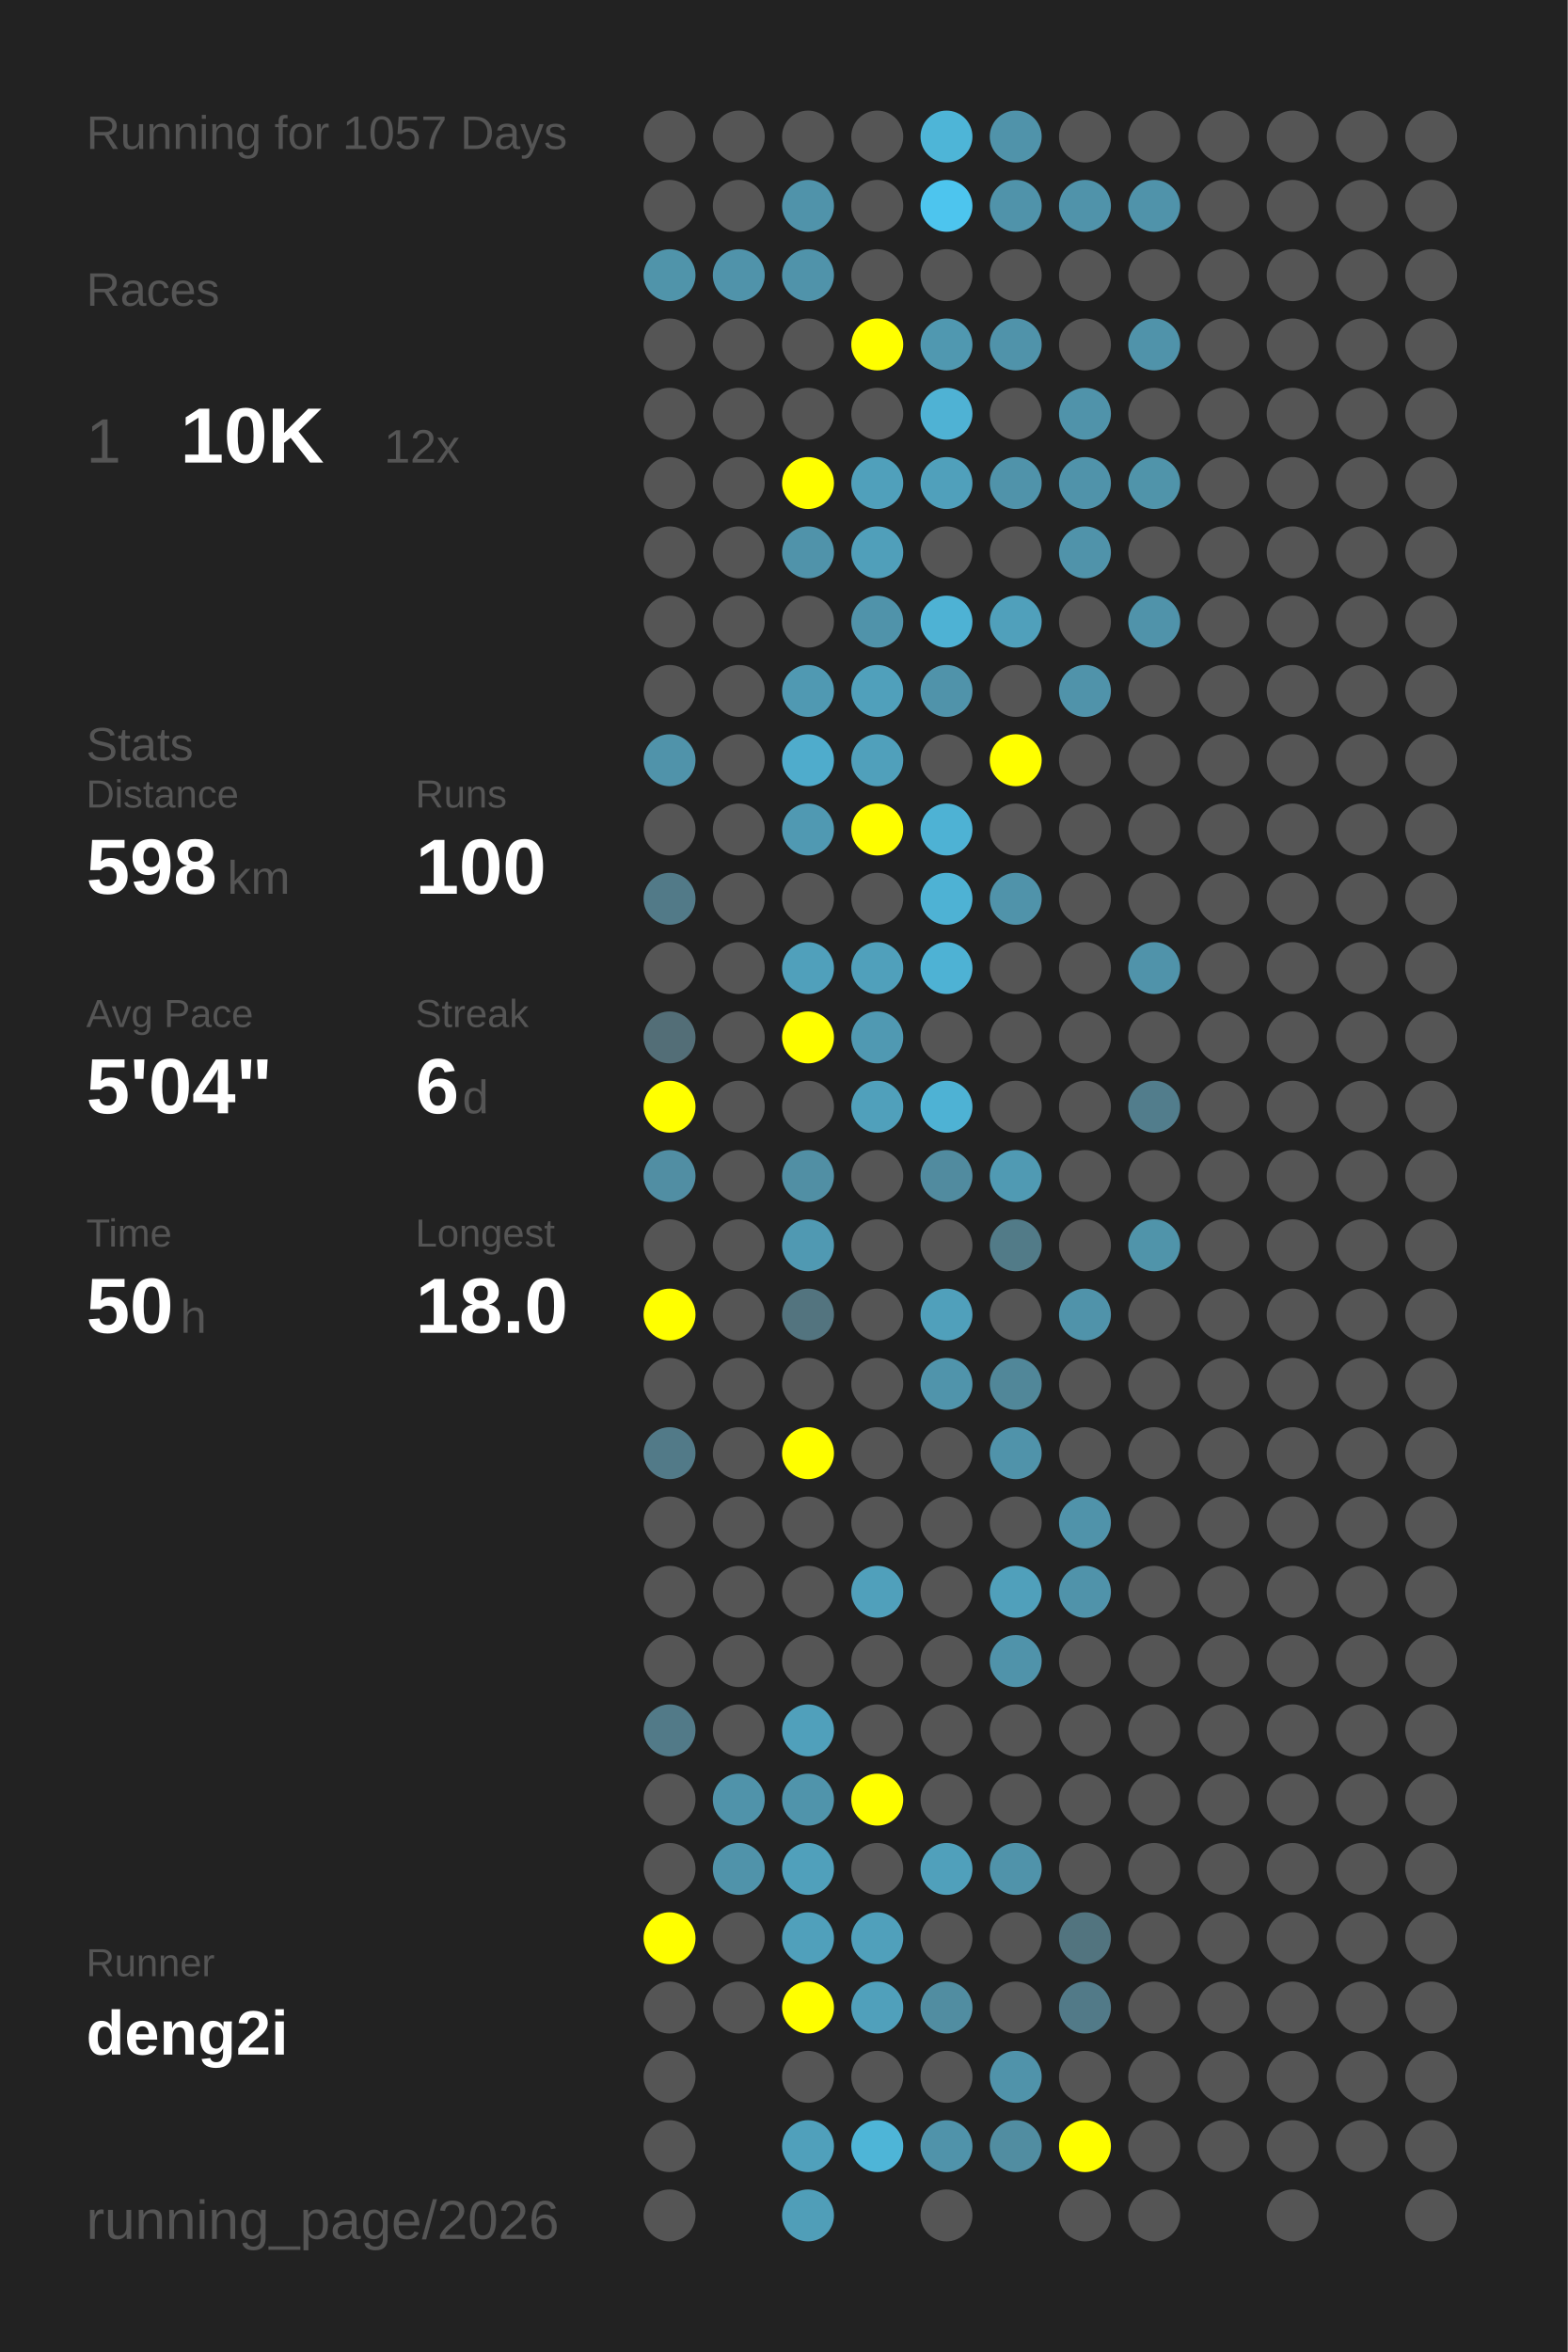
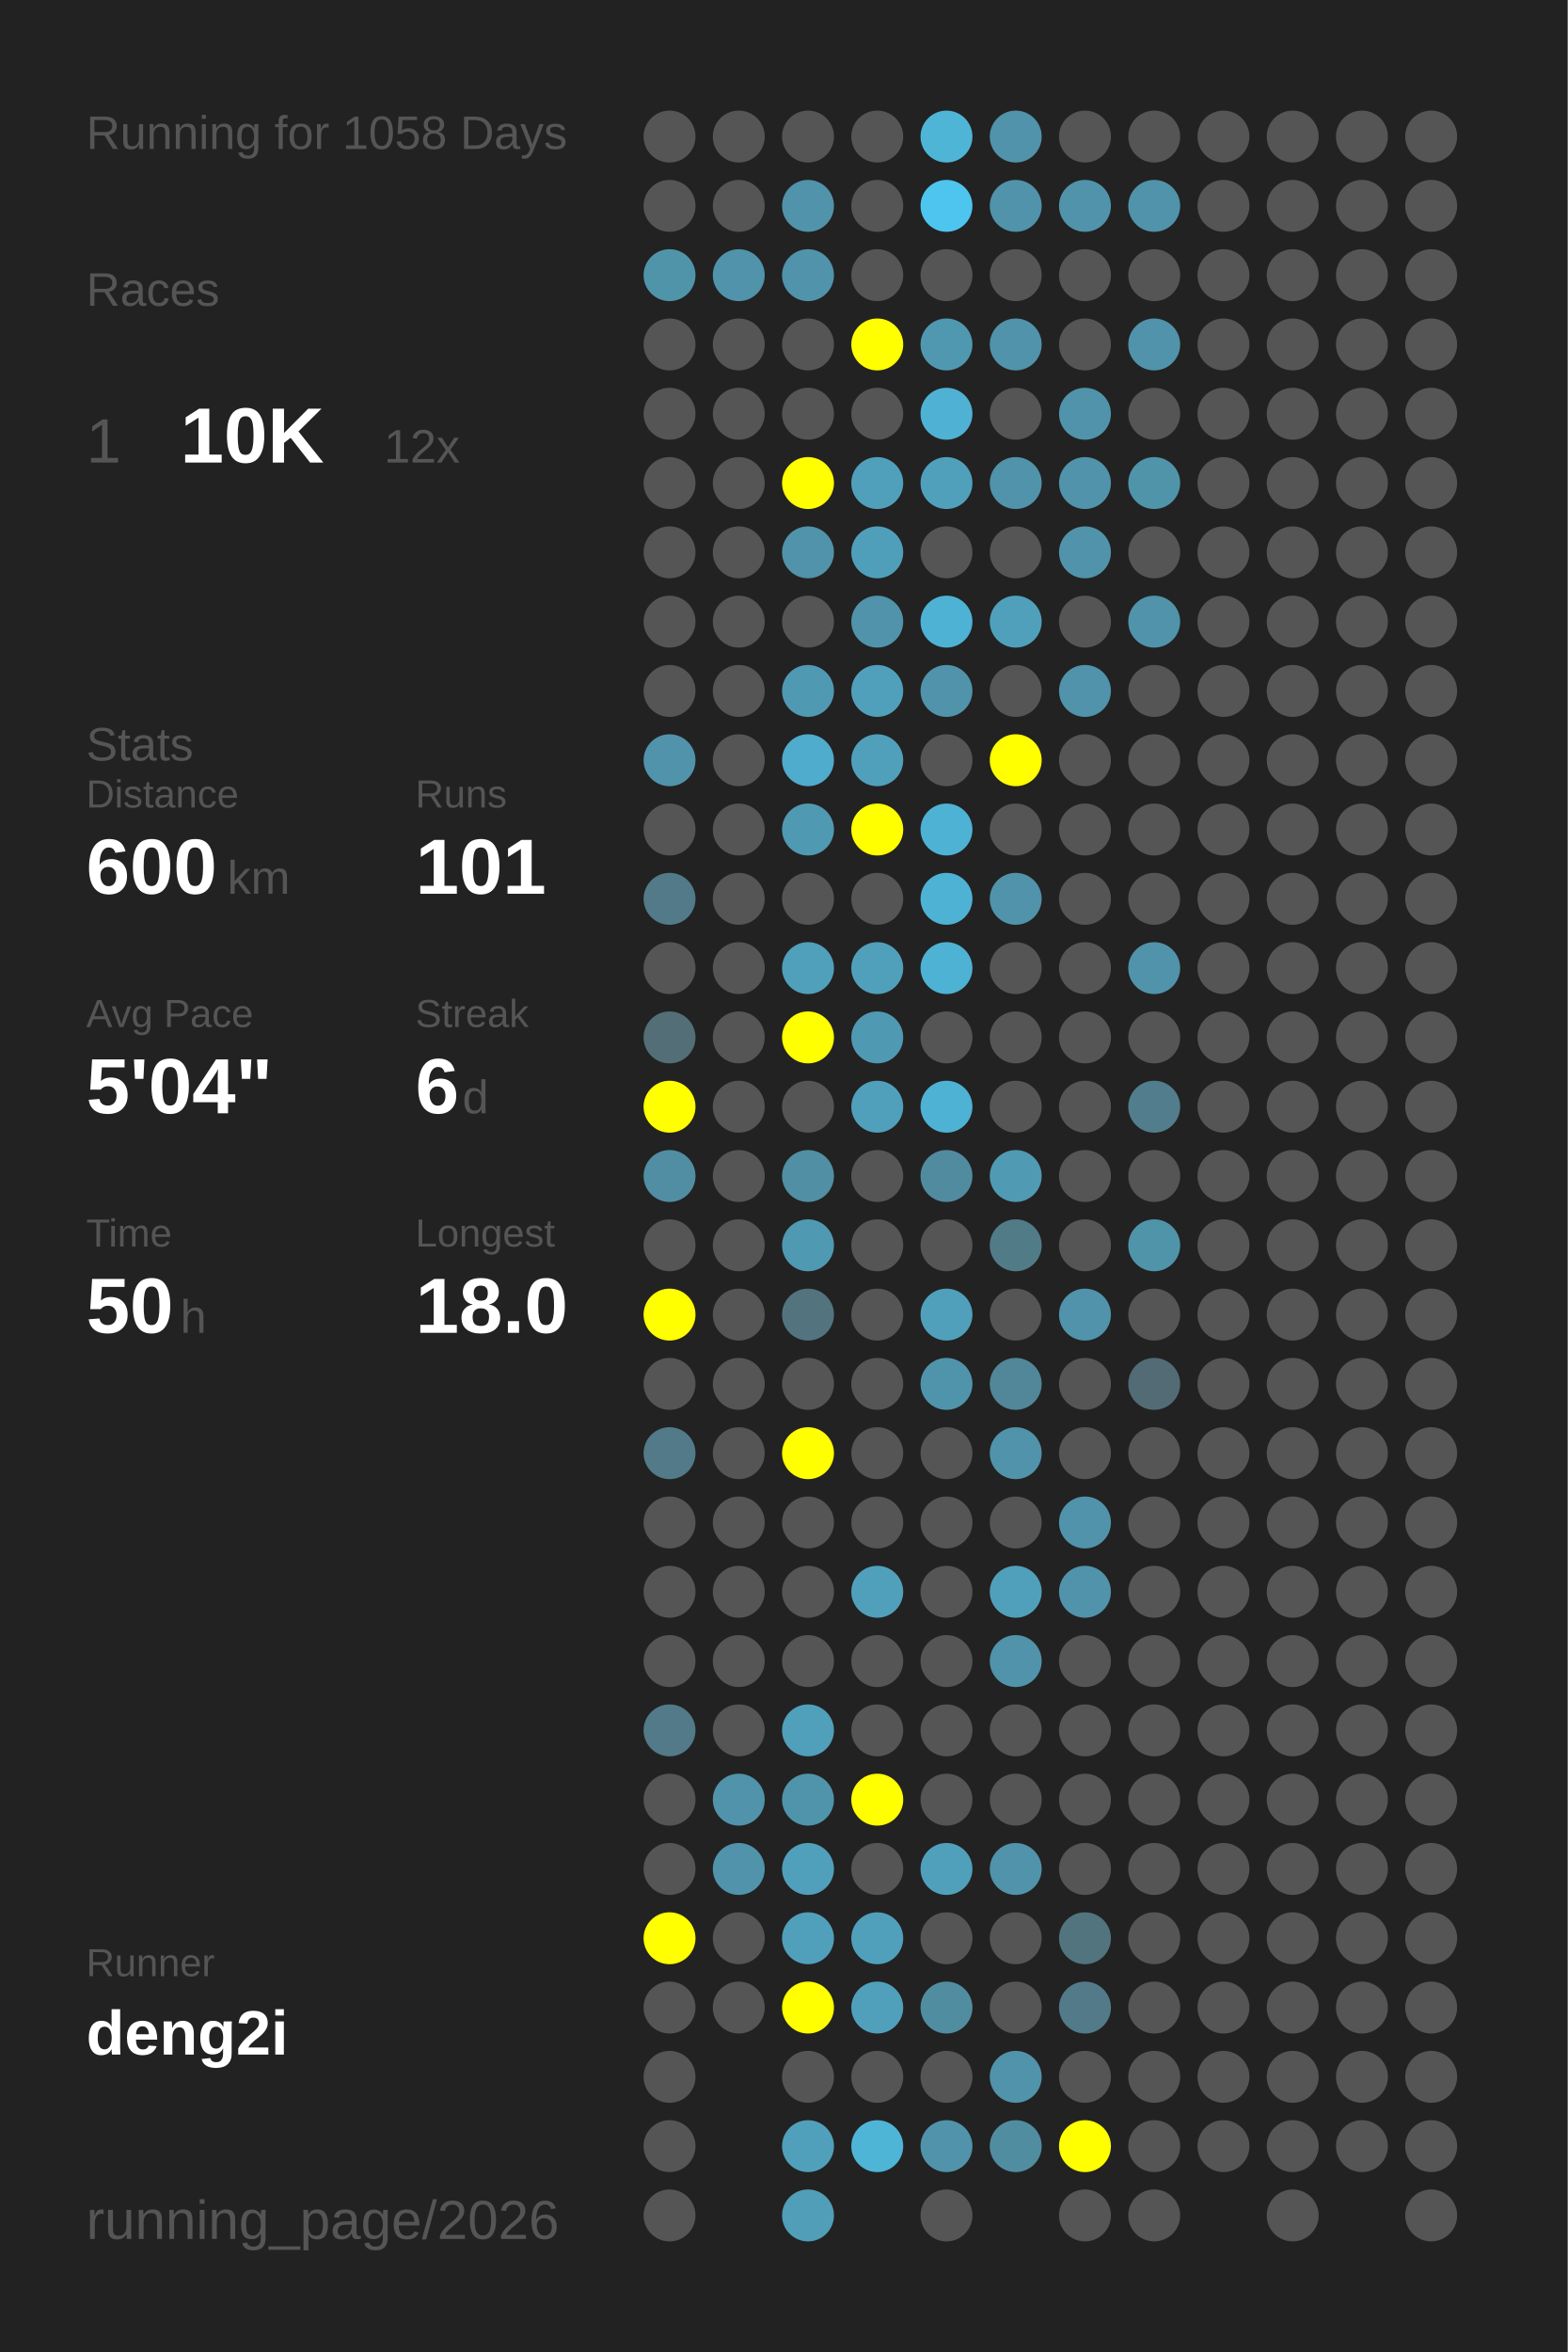
<svg xmlns="http://www.w3.org/2000/svg" baseProfile="full" height="300mm" version="1.1" viewBox="0,0,200,300" width="200mm">
  <defs />
  <rect fill="#222222" height="300" width="200" x="0" y="0" />
-   <text fill="#555555" style="font-size:6px; font-family:Arial;" x="11" y="19">Running for 1057 Days</text>
+   <text fill="#555555" style="font-size:6px; font-family:Arial;" x="11" y="19">Running for 1058 Days</text>
  <text fill="#555555" style="font-size:6px; font-family:Arial;" x="11" y="39">Races</text>
  <text fill="#555555" style="font-size:8px; font-family:Arial;" x="11" y="59">1</text>
  <text fill="#FFFFFF" style="font-size:10px; font-family:Arial; font-weight:bold;" x="23" y="59">10K</text>
  <text fill="#555555" style="font-size:6px; font-family:Arial;" x="49" y="59">12x</text>
  <text fill="#555555" style="font-size:6px; font-family:Arial;" x="11" y="97">Stats</text>
  <text fill="#555555" style="font-size:5px; font-family:Arial;" x="11" y="103">Distance</text>
-   <text fill="#FFFFFF" style="font-size:10px; font-family:Arial; font-weight:bold;" x="11" y="114">598</text>
+   <text fill="#FFFFFF" style="font-size:10px; font-family:Arial; font-weight:bold;" x="11" y="114">600</text>
  <text fill="#555555" style="font-size:6px; font-family:Arial;" x="29" y="114">km</text>
  <text fill="#555555" style="font-size:5px; font-family:Arial;" x="53" y="103">Runs</text>
-   <text fill="#FFFFFF" style="font-size:10px; font-family:Arial; font-weight:bold;" x="53" y="114">100</text>
+   <text fill="#FFFFFF" style="font-size:10px; font-family:Arial; font-weight:bold;" x="53" y="114">101</text>
  <text fill="#555555" style="font-size:5px; font-family:Arial;" x="11" y="131">Avg Pace</text>
  <text fill="#FFFFFF" style="font-size:10px; font-family:Arial; font-weight:bold;" x="11" y="142">5'04"</text>
  <text fill="#555555" style="font-size:5px; font-family:Arial;" x="53" y="131">Streak</text>
  <text fill="#FFFFFF" style="font-size:10px; font-family:Arial; font-weight:bold;" x="53" y="142">6</text>
  <text fill="#555555" style="font-size:6px; font-family:Arial;" x="59" y="142">d</text>
  <text fill="#555555" style="font-size:5px; font-family:Arial;" x="11" y="159">Time</text>
  <text fill="#FFFFFF" style="font-size:10px; font-family:Arial; font-weight:bold;" x="11" y="170">50</text>
  <text fill="#555555" style="font-size:6px; font-family:Arial;" x="23" y="170">h</text>
  <text fill="#555555" style="font-size:5px; font-family:Arial;" x="53" y="159">Longest</text>
  <text fill="#FFFFFF" style="font-size:10px; font-family:Arial; font-weight:bold;" x="53" y="170">18.0</text>
  <text fill="#555555" style="font-size:5px; font-family:Arial;" x="11" y="252.065">Runner</text>
  <text fill="#FFFFFF" style="font-size:8px; font-family:Arial; font-weight:bold;" x="11" y="262.065">deng2i</text>
  <text fill="#555555" style="font-size:7px; font-family:Arial;" x="11" y="285.581">running_page/2026</text>
  <circle cx="85.417" cy="17.419" fill="#555555" r="3.312" />
  <circle cx="85.417" cy="26.258" fill="#555555" r="3.312" />
  <circle cx="85.417" cy="35.097" fill="#5094aa" r="3.312" />
  <circle cx="85.417" cy="43.935" fill="#555555" r="3.312" />
  <circle cx="85.417" cy="52.774" fill="#555555" r="3.312" />
  <circle cx="85.417" cy="61.613" fill="#555555" r="3.312" />
  <circle cx="85.417" cy="70.452" fill="#555555" r="3.312" />
  <circle cx="85.417" cy="79.29" fill="#555555" r="3.312" />
  <circle cx="85.417" cy="88.129" fill="#555555" r="3.312" />
  <circle cx="85.417" cy="96.968" fill="#5093aa" r="3.312" />
  <circle cx="85.417" cy="105.806" fill="#555555" r="3.312" />
  <circle cx="85.417" cy="114.645" fill="#527a88" r="3.312" />
  <circle cx="85.417" cy="123.484" fill="#555555" r="3.312" />
  <circle cx="85.417" cy="132.323" fill="#536e77" r="3.312" />
  <circle cx="85.417" cy="141.161" fill="#FFFF00" r="3.312" />
  <circle cx="85.417" cy="150" fill="#518ea3" r="3.312" />
  <circle cx="85.417" cy="158.839" fill="#555555" r="3.312" />
  <circle cx="85.417" cy="167.677" fill="#FFFF00" r="3.312" />
  <circle cx="85.417" cy="176.516" fill="#555555" r="3.312" />
  <circle cx="85.417" cy="185.355" fill="#527a88" r="3.312" />
  <circle cx="85.417" cy="194.194" fill="#555555" r="3.312" />
  <circle cx="85.417" cy="203.032" fill="#555555" r="3.312" />
  <circle cx="85.417" cy="211.871" fill="#555555" r="3.312" />
  <circle cx="85.417" cy="220.71" fill="#527a88" r="3.312" />
  <circle cx="85.417" cy="229.548" fill="#555555" r="3.312" />
  <circle cx="85.417" cy="238.387" fill="#555555" r="3.312" />
  <circle cx="85.417" cy="247.226" fill="#FFFF00" r="3.312" />
  <circle cx="85.417" cy="256.065" fill="#555555" r="3.312" />
  <circle cx="85.417" cy="264.903" fill="#555555" r="3.312" />
  <circle cx="85.417" cy="273.742" fill="#555555" r="3.312" />
  <circle cx="85.417" cy="282.581" fill="#555555" r="3.312" />
  <circle cx="94.25" cy="17.419" fill="#555555" r="3.312" />
  <circle cx="94.25" cy="26.258" fill="#555555" r="3.312" />
  <circle cx="94.25" cy="35.097" fill="#5093aa" r="3.312" />
  <circle cx="94.25" cy="43.935" fill="#555555" r="3.312" />
  <circle cx="94.25" cy="52.774" fill="#555555" r="3.312" />
  <circle cx="94.25" cy="61.613" fill="#555555" r="3.312" />
  <circle cx="94.25" cy="70.452" fill="#555555" r="3.312" />
  <circle cx="94.25" cy="79.29" fill="#555555" r="3.312" />
  <circle cx="94.25" cy="88.129" fill="#555555" r="3.312" />
  <circle cx="94.25" cy="96.968" fill="#555555" r="3.312" />
  <circle cx="94.25" cy="105.806" fill="#555555" r="3.312" />
  <circle cx="94.25" cy="114.645" fill="#555555" r="3.312" />
  <circle cx="94.25" cy="123.484" fill="#555555" r="3.312" />
  <circle cx="94.25" cy="132.323" fill="#555555" r="3.312" />
  <circle cx="94.25" cy="141.161" fill="#555555" r="3.312" />
  <circle cx="94.25" cy="150" fill="#555555" r="3.312" />
  <circle cx="94.25" cy="158.839" fill="#555555" r="3.312" />
  <circle cx="94.25" cy="167.677" fill="#555555" r="3.312" />
  <circle cx="94.25" cy="176.516" fill="#555555" r="3.312" />
  <circle cx="94.25" cy="185.355" fill="#555555" r="3.312" />
  <circle cx="94.25" cy="194.194" fill="#555555" r="3.312" />
  <circle cx="94.25" cy="203.032" fill="#555555" r="3.312" />
  <circle cx="94.25" cy="211.871" fill="#555555" r="3.312" />
  <circle cx="94.25" cy="220.71" fill="#555555" r="3.312" />
  <circle cx="94.25" cy="229.548" fill="#5093aa" r="3.312" />
  <circle cx="94.25" cy="238.387" fill="#5093aa" r="3.312" />
  <circle cx="94.25" cy="247.226" fill="#555555" r="3.312" />
  <circle cx="94.25" cy="256.065" fill="#555555" r="3.312" />
  <circle cx="103.083" cy="17.419" fill="#555555" r="3.312" />
  <circle cx="103.083" cy="26.258" fill="#5093aa" r="3.312" />
  <circle cx="103.083" cy="35.097" fill="#5093aa" r="3.312" />
  <circle cx="103.083" cy="43.935" fill="#555555" r="3.312" />
  <circle cx="103.083" cy="52.774" fill="#555555" r="3.312" />
  <circle cx="103.083" cy="61.613" fill="#FFFF00" r="3.312" />
  <circle cx="103.083" cy="70.452" fill="#5093aa" r="3.312" />
  <circle cx="103.083" cy="79.29" fill="#555555" r="3.312" />
  <circle cx="103.083" cy="88.129" fill="#5099b2" r="3.312" />
  <circle cx="103.083" cy="96.968" fill="#4faccc" r="3.312" />
  <circle cx="103.083" cy="105.806" fill="#5099b2" r="3.312" />
  <circle cx="103.083" cy="114.645" fill="#555555" r="3.312" />
  <circle cx="103.083" cy="123.484" fill="#50a0bb" r="3.312" />
  <circle cx="103.083" cy="132.323" fill="#FFFF00" r="3.312" />
  <circle cx="103.083" cy="141.161" fill="#555555" r="3.312" />
  <circle cx="103.083" cy="150" fill="#518fa4" r="3.312" />
  <circle cx="103.083" cy="158.839" fill="#5099b2" r="3.312" />
  <circle cx="103.083" cy="167.677" fill="#53747f" r="3.312" />
  <circle cx="103.083" cy="176.516" fill="#555555" r="3.312" />
  <circle cx="103.083" cy="185.355" fill="#FFFF00" r="3.312" />
  <circle cx="103.083" cy="194.194" fill="#555555" r="3.312" />
  <circle cx="103.083" cy="203.032" fill="#555555" r="3.312" />
  <circle cx="103.083" cy="211.871" fill="#555555" r="3.312" />
  <circle cx="103.083" cy="220.71" fill="#50a0bb" r="3.312" />
  <circle cx="103.083" cy="229.548" fill="#5094ab" r="3.312" />
  <circle cx="103.083" cy="238.387" fill="#50a0bb" r="3.312" />
  <circle cx="103.083" cy="247.226" fill="#50a0bb" r="3.312" />
  <circle cx="103.083" cy="256.065" fill="#FFFF00" r="3.312" />
  <circle cx="103.083" cy="264.903" fill="#555555" r="3.312" />
  <circle cx="103.083" cy="273.742" fill="#50a0bb" r="3.312" />
  <circle cx="103.083" cy="282.581" fill="#509eb8" r="3.312" />
  <circle cx="111.917" cy="17.419" fill="#555555" r="3.312" />
  <circle cx="111.917" cy="26.258" fill="#555555" r="3.312" />
  <circle cx="111.917" cy="35.097" fill="#555555" r="3.312" />
  <circle cx="111.917" cy="43.935" fill="#FFFF00" r="3.312" />
  <circle cx="111.917" cy="52.774" fill="#555555" r="3.312" />
  <circle cx="111.917" cy="61.613" fill="#50a0bb" r="3.312" />
  <circle cx="111.917" cy="70.452" fill="#509fba" r="3.312" />
  <circle cx="111.917" cy="79.29" fill="#5093aa" r="3.312" />
  <circle cx="111.917" cy="88.129" fill="#50a0bb" r="3.312" />
  <circle cx="111.917" cy="96.968" fill="#50a0bb" r="3.312" />
  <circle cx="111.917" cy="105.806" fill="#FFFF00" r="3.312" />
  <circle cx="111.917" cy="114.645" fill="#555555" r="3.312" />
  <circle cx="111.917" cy="123.484" fill="#50a0bb" r="3.312" />
  <circle cx="111.917" cy="132.323" fill="#5099b2" r="3.312" />
  <circle cx="111.917" cy="141.161" fill="#50a0bb" r="3.312" />
  <circle cx="111.917" cy="150" fill="#555555" r="3.312" />
  <circle cx="111.917" cy="158.839" fill="#555555" r="3.312" />
  <circle cx="111.917" cy="167.677" fill="#555555" r="3.312" />
  <circle cx="111.917" cy="176.516" fill="#555555" r="3.312" />
  <circle cx="111.917" cy="185.355" fill="#555555" r="3.312" />
  <circle cx="111.917" cy="194.194" fill="#555555" r="3.312" />
  <circle cx="111.917" cy="203.032" fill="#50a0bb" r="3.312" />
  <circle cx="111.917" cy="211.871" fill="#555555" r="3.312" />
  <circle cx="111.917" cy="220.71" fill="#555555" r="3.312" />
  <circle cx="111.917" cy="229.548" fill="#FFFF00" r="3.312" />
  <circle cx="111.917" cy="238.387" fill="#555555" r="3.312" />
  <circle cx="111.917" cy="247.226" fill="#50a0bb" r="3.312" />
  <circle cx="111.917" cy="256.065" fill="#50a0bb" r="3.312" />
  <circle cx="111.917" cy="264.903" fill="#555555" r="3.312" />
  <circle cx="111.917" cy="273.742" fill="#4eb5d7" r="3.312" />
  <circle cx="120.75" cy="17.419" fill="#4eb5d7" r="3.312" />
  <circle cx="120.75" cy="26.258" fill="#4dc5ee" r="3.312" />
  <circle cx="120.75" cy="35.097" fill="#555555" r="3.312" />
  <circle cx="120.75" cy="43.935" fill="#5098b0" r="3.312" />
  <circle cx="120.75" cy="52.774" fill="#4fb2d4" r="3.312" />
  <circle cx="120.75" cy="61.613" fill="#50a0bb" r="3.312" />
  <circle cx="120.75" cy="70.452" fill="#555555" r="3.312" />
  <circle cx="120.75" cy="79.29" fill="#4eb2d4" r="3.312" />
  <circle cx="120.75" cy="88.129" fill="#5093aa" r="3.312" />
  <circle cx="120.75" cy="96.968" fill="#555555" r="3.312" />
  <circle cx="120.75" cy="105.806" fill="#4eb2d4" r="3.312" />
  <circle cx="120.75" cy="114.645" fill="#4eb2d4" r="3.312" />
  <circle cx="120.75" cy="123.484" fill="#4eb2d4" r="3.312" />
  <circle cx="120.75" cy="132.323" fill="#555555" r="3.312" />
  <circle cx="120.75" cy="141.161" fill="#4eb2d4" r="3.312" />
  <circle cx="120.75" cy="150" fill="#518b9f" r="3.312" />
  <circle cx="120.75" cy="158.839" fill="#555555" r="3.312" />
  <circle cx="120.75" cy="167.677" fill="#50a0bb" r="3.312" />
  <circle cx="120.75" cy="176.516" fill="#5094ab" r="3.312" />
  <circle cx="120.75" cy="185.355" fill="#555555" r="3.312" />
  <circle cx="120.75" cy="194.194" fill="#555555" r="3.312" />
  <circle cx="120.75" cy="203.032" fill="#555555" r="3.312" />
  <circle cx="120.75" cy="211.871" fill="#555555" r="3.312" />
  <circle cx="120.75" cy="220.71" fill="#555555" r="3.312" />
  <circle cx="120.75" cy="229.548" fill="#555555" r="3.312" />
  <circle cx="120.75" cy="238.387" fill="#50a0bb" r="3.312" />
  <circle cx="120.75" cy="247.226" fill="#555555" r="3.312" />
  <circle cx="120.75" cy="256.065" fill="#518da1" r="3.312" />
  <circle cx="120.75" cy="264.903" fill="#555555" r="3.312" />
  <circle cx="120.75" cy="273.742" fill="#5093aa" r="3.312" />
  <circle cx="120.75" cy="282.581" fill="#555555" r="3.312" />
  <circle cx="129.583" cy="17.419" fill="#5093aa" r="3.312" />
  <circle cx="129.583" cy="26.258" fill="#5093aa" r="3.312" />
  <circle cx="129.583" cy="35.097" fill="#555555" r="3.312" />
  <circle cx="129.583" cy="43.935" fill="#5093aa" r="3.312" />
  <circle cx="129.583" cy="52.774" fill="#555555" r="3.312" />
  <circle cx="129.583" cy="61.613" fill="#5093aa" r="3.312" />
  <circle cx="129.583" cy="70.452" fill="#555555" r="3.312" />
  <circle cx="129.583" cy="79.29" fill="#50a0bb" r="3.312" />
  <circle cx="129.583" cy="88.129" fill="#555555" r="3.312" />
  <circle cx="129.583" cy="96.968" fill="#FFFF00" r="3.312" />
  <circle cx="129.583" cy="105.806" fill="#555555" r="3.312" />
  <circle cx="129.583" cy="114.645" fill="#5093aa" r="3.312" />
  <circle cx="129.583" cy="123.484" fill="#555555" r="3.312" />
  <circle cx="129.583" cy="132.323" fill="#555555" r="3.312" />
  <circle cx="129.583" cy="141.161" fill="#555555" r="3.312" />
  <circle cx="129.583" cy="150" fill="#509ab3" r="3.312" />
  <circle cx="129.583" cy="158.839" fill="#527b88" r="3.312" />
  <circle cx="129.583" cy="167.677" fill="#555555" r="3.312" />
  <circle cx="129.583" cy="176.516" fill="#518799" r="3.312" />
  <circle cx="129.583" cy="185.355" fill="#5093aa" r="3.312" />
  <circle cx="129.583" cy="194.194" fill="#555555" r="3.312" />
  <circle cx="129.583" cy="203.032" fill="#50a0bb" r="3.312" />
  <circle cx="129.583" cy="211.871" fill="#5093aa" r="3.312" />
  <circle cx="129.583" cy="220.71" fill="#555555" r="3.312" />
  <circle cx="129.583" cy="229.548" fill="#555555" r="3.312" />
  <circle cx="129.583" cy="238.387" fill="#5093aa" r="3.312" />
  <circle cx="129.583" cy="247.226" fill="#555555" r="3.312" />
  <circle cx="129.583" cy="256.065" fill="#555555" r="3.312" />
  <circle cx="129.583" cy="264.903" fill="#5093aa" r="3.312" />
  <circle cx="129.583" cy="273.742" fill="#518da1" r="3.312" />
  <circle cx="138.417" cy="17.419" fill="#555555" r="3.312" />
  <circle cx="138.417" cy="26.258" fill="#5093aa" r="3.312" />
  <circle cx="138.417" cy="35.097" fill="#555555" r="3.312" />
  <circle cx="138.417" cy="43.935" fill="#555555" r="3.312" />
  <circle cx="138.417" cy="52.774" fill="#5093aa" r="3.312" />
  <circle cx="138.417" cy="61.613" fill="#5093aa" r="3.312" />
  <circle cx="138.417" cy="70.452" fill="#5093aa" r="3.312" />
  <circle cx="138.417" cy="79.29" fill="#555555" r="3.312" />
  <circle cx="138.417" cy="88.129" fill="#5093aa" r="3.312" />
  <circle cx="138.417" cy="96.968" fill="#555555" r="3.312" />
  <circle cx="138.417" cy="105.806" fill="#555555" r="3.312" />
  <circle cx="138.417" cy="114.645" fill="#555555" r="3.312" />
  <circle cx="138.417" cy="123.484" fill="#555555" r="3.312" />
  <circle cx="138.417" cy="132.323" fill="#555555" r="3.312" />
  <circle cx="138.417" cy="141.161" fill="#555555" r="3.312" />
  <circle cx="138.417" cy="150" fill="#555555" r="3.312" />
  <circle cx="138.417" cy="158.839" fill="#555555" r="3.312" />
  <circle cx="138.417" cy="167.677" fill="#5093aa" r="3.312" />
  <circle cx="138.417" cy="176.516" fill="#555555" r="3.312" />
  <circle cx="138.417" cy="185.355" fill="#555555" r="3.312" />
  <circle cx="138.417" cy="194.194" fill="#5093aa" r="3.312" />
  <circle cx="138.417" cy="203.032" fill="#5093aa" r="3.312" />
  <circle cx="138.417" cy="211.871" fill="#555555" r="3.312" />
  <circle cx="138.417" cy="220.71" fill="#555555" r="3.312" />
  <circle cx="138.417" cy="229.548" fill="#555555" r="3.312" />
  <circle cx="138.417" cy="238.387" fill="#555555" r="3.312" />
  <circle cx="138.417" cy="247.226" fill="#52747f" r="3.312" />
  <circle cx="138.417" cy="256.065" fill="#527a88" r="3.312" />
  <circle cx="138.417" cy="264.903" fill="#555555" r="3.312" />
  <circle cx="138.417" cy="273.742" fill="#FFFF00" r="3.312" />
  <circle cx="138.417" cy="282.581" fill="#555555" r="3.312" />
  <circle cx="147.25" cy="17.419" fill="#555555" r="3.312" />
  <circle cx="147.25" cy="26.258" fill="#5093aa" r="3.312" />
  <circle cx="147.25" cy="35.097" fill="#555555" r="3.312" />
  <circle cx="147.25" cy="43.935" fill="#5093aa" r="3.312" />
  <circle cx="147.25" cy="52.774" fill="#555555" r="3.312" />
  <circle cx="147.25" cy="61.613" fill="#5094aa" r="3.312" />
  <circle cx="147.25" cy="70.452" fill="#555555" r="3.312" />
  <circle cx="147.25" cy="79.29" fill="#5093aa" r="3.312" />
  <circle cx="147.25" cy="88.129" fill="#555555" r="3.312" />
  <circle cx="147.25" cy="96.968" fill="#555555" r="3.312" />
  <circle cx="147.25" cy="105.806" fill="#555555" r="3.312" />
  <circle cx="147.25" cy="114.645" fill="#555555" r="3.312" />
  <circle cx="147.25" cy="123.484" fill="#5093aa" r="3.312" />
  <circle cx="147.25" cy="132.323" fill="#555555" r="3.312" />
  <circle cx="147.25" cy="141.161" fill="#527d8c" r="3.312" />
  <circle cx="147.25" cy="150" fill="#555555" r="3.312" />
  <circle cx="147.25" cy="158.839" fill="#5094aa" r="3.312" />
  <circle cx="147.25" cy="167.677" fill="#555555" r="3.312" />
-   <circle cx="147.25" cy="176.516" fill="#555555" r="3.312" />
+   <circle cx="147.25" cy="176.516" fill="#536b74" r="3.312" />
  <circle cx="147.25" cy="185.355" fill="#555555" r="3.312" />
  <circle cx="147.25" cy="194.194" fill="#555555" r="3.312" />
  <circle cx="147.25" cy="203.032" fill="#555555" r="3.312" />
  <circle cx="147.25" cy="211.871" fill="#555555" r="3.312" />
  <circle cx="147.25" cy="220.71" fill="#555555" r="3.312" />
  <circle cx="147.25" cy="229.548" fill="#555555" r="3.312" />
  <circle cx="147.25" cy="238.387" fill="#555555" r="3.312" />
  <circle cx="147.25" cy="247.226" fill="#555555" r="3.312" />
  <circle cx="147.25" cy="256.065" fill="#555555" r="3.312" />
  <circle cx="147.25" cy="264.903" fill="#555555" r="3.312" />
  <circle cx="147.25" cy="273.742" fill="#555555" r="3.312" />
  <circle cx="147.25" cy="282.581" fill="#555555" r="3.312" />
  <circle cx="156.083" cy="17.419" fill="#555555" r="3.312" />
  <circle cx="156.083" cy="26.258" fill="#555555" r="3.312" />
  <circle cx="156.083" cy="35.097" fill="#555555" r="3.312" />
  <circle cx="156.083" cy="43.935" fill="#555555" r="3.312" />
  <circle cx="156.083" cy="52.774" fill="#555555" r="3.312" />
  <circle cx="156.083" cy="61.613" fill="#555555" r="3.312" />
  <circle cx="156.083" cy="70.452" fill="#555555" r="3.312" />
  <circle cx="156.083" cy="79.29" fill="#555555" r="3.312" />
  <circle cx="156.083" cy="88.129" fill="#555555" r="3.312" />
  <circle cx="156.083" cy="96.968" fill="#555555" r="3.312" />
  <circle cx="156.083" cy="105.806" fill="#555555" r="3.312" />
  <circle cx="156.083" cy="114.645" fill="#555555" r="3.312" />
  <circle cx="156.083" cy="123.484" fill="#555555" r="3.312" />
  <circle cx="156.083" cy="132.323" fill="#555555" r="3.312" />
  <circle cx="156.083" cy="141.161" fill="#555555" r="3.312" />
  <circle cx="156.083" cy="150" fill="#555555" r="3.312" />
  <circle cx="156.083" cy="158.839" fill="#555555" r="3.312" />
  <circle cx="156.083" cy="167.677" fill="#555555" r="3.312" />
  <circle cx="156.083" cy="176.516" fill="#555555" r="3.312" />
  <circle cx="156.083" cy="185.355" fill="#555555" r="3.312" />
  <circle cx="156.083" cy="194.194" fill="#555555" r="3.312" />
  <circle cx="156.083" cy="203.032" fill="#555555" r="3.312" />
  <circle cx="156.083" cy="211.871" fill="#555555" r="3.312" />
  <circle cx="156.083" cy="220.71" fill="#555555" r="3.312" />
  <circle cx="156.083" cy="229.548" fill="#555555" r="3.312" />
  <circle cx="156.083" cy="238.387" fill="#555555" r="3.312" />
  <circle cx="156.083" cy="247.226" fill="#555555" r="3.312" />
  <circle cx="156.083" cy="256.065" fill="#555555" r="3.312" />
  <circle cx="156.083" cy="264.903" fill="#555555" r="3.312" />
  <circle cx="156.083" cy="273.742" fill="#555555" r="3.312" />
  <circle cx="164.917" cy="17.419" fill="#555555" r="3.312" />
  <circle cx="164.917" cy="26.258" fill="#555555" r="3.312" />
  <circle cx="164.917" cy="35.097" fill="#555555" r="3.312" />
  <circle cx="164.917" cy="43.935" fill="#555555" r="3.312" />
  <circle cx="164.917" cy="52.774" fill="#555555" r="3.312" />
  <circle cx="164.917" cy="61.613" fill="#555555" r="3.312" />
  <circle cx="164.917" cy="70.452" fill="#555555" r="3.312" />
  <circle cx="164.917" cy="79.29" fill="#555555" r="3.312" />
  <circle cx="164.917" cy="88.129" fill="#555555" r="3.312" />
  <circle cx="164.917" cy="96.968" fill="#555555" r="3.312" />
  <circle cx="164.917" cy="105.806" fill="#555555" r="3.312" />
  <circle cx="164.917" cy="114.645" fill="#555555" r="3.312" />
  <circle cx="164.917" cy="123.484" fill="#555555" r="3.312" />
  <circle cx="164.917" cy="132.323" fill="#555555" r="3.312" />
  <circle cx="164.917" cy="141.161" fill="#555555" r="3.312" />
  <circle cx="164.917" cy="150" fill="#555555" r="3.312" />
  <circle cx="164.917" cy="158.839" fill="#555555" r="3.312" />
  <circle cx="164.917" cy="167.677" fill="#555555" r="3.312" />
  <circle cx="164.917" cy="176.516" fill="#555555" r="3.312" />
  <circle cx="164.917" cy="185.355" fill="#555555" r="3.312" />
  <circle cx="164.917" cy="194.194" fill="#555555" r="3.312" />
  <circle cx="164.917" cy="203.032" fill="#555555" r="3.312" />
  <circle cx="164.917" cy="211.871" fill="#555555" r="3.312" />
  <circle cx="164.917" cy="220.71" fill="#555555" r="3.312" />
  <circle cx="164.917" cy="229.548" fill="#555555" r="3.312" />
  <circle cx="164.917" cy="238.387" fill="#555555" r="3.312" />
  <circle cx="164.917" cy="247.226" fill="#555555" r="3.312" />
  <circle cx="164.917" cy="256.065" fill="#555555" r="3.312" />
  <circle cx="164.917" cy="264.903" fill="#555555" r="3.312" />
  <circle cx="164.917" cy="273.742" fill="#555555" r="3.312" />
  <circle cx="164.917" cy="282.581" fill="#555555" r="3.312" />
  <circle cx="173.75" cy="17.419" fill="#555555" r="3.312" />
  <circle cx="173.75" cy="26.258" fill="#555555" r="3.312" />
  <circle cx="173.75" cy="35.097" fill="#555555" r="3.312" />
  <circle cx="173.75" cy="43.935" fill="#555555" r="3.312" />
  <circle cx="173.75" cy="52.774" fill="#555555" r="3.312" />
  <circle cx="173.75" cy="61.613" fill="#555555" r="3.312" />
  <circle cx="173.75" cy="70.452" fill="#555555" r="3.312" />
  <circle cx="173.75" cy="79.29" fill="#555555" r="3.312" />
  <circle cx="173.75" cy="88.129" fill="#555555" r="3.312" />
  <circle cx="173.75" cy="96.968" fill="#555555" r="3.312" />
  <circle cx="173.75" cy="105.806" fill="#555555" r="3.312" />
  <circle cx="173.75" cy="114.645" fill="#555555" r="3.312" />
  <circle cx="173.75" cy="123.484" fill="#555555" r="3.312" />
  <circle cx="173.75" cy="132.323" fill="#555555" r="3.312" />
  <circle cx="173.75" cy="141.161" fill="#555555" r="3.312" />
  <circle cx="173.75" cy="150" fill="#555555" r="3.312" />
  <circle cx="173.75" cy="158.839" fill="#555555" r="3.312" />
  <circle cx="173.75" cy="167.677" fill="#555555" r="3.312" />
  <circle cx="173.75" cy="176.516" fill="#555555" r="3.312" />
  <circle cx="173.75" cy="185.355" fill="#555555" r="3.312" />
  <circle cx="173.75" cy="194.194" fill="#555555" r="3.312" />
  <circle cx="173.75" cy="203.032" fill="#555555" r="3.312" />
  <circle cx="173.75" cy="211.871" fill="#555555" r="3.312" />
  <circle cx="173.75" cy="220.71" fill="#555555" r="3.312" />
  <circle cx="173.75" cy="229.548" fill="#555555" r="3.312" />
  <circle cx="173.75" cy="238.387" fill="#555555" r="3.312" />
  <circle cx="173.75" cy="247.226" fill="#555555" r="3.312" />
  <circle cx="173.75" cy="256.065" fill="#555555" r="3.312" />
  <circle cx="173.75" cy="264.903" fill="#555555" r="3.312" />
  <circle cx="173.75" cy="273.742" fill="#555555" r="3.312" />
  <circle cx="182.583" cy="17.419" fill="#555555" r="3.312" />
  <circle cx="182.583" cy="26.258" fill="#555555" r="3.312" />
  <circle cx="182.583" cy="35.097" fill="#555555" r="3.312" />
  <circle cx="182.583" cy="43.935" fill="#555555" r="3.312" />
  <circle cx="182.583" cy="52.774" fill="#555555" r="3.312" />
  <circle cx="182.583" cy="61.613" fill="#555555" r="3.312" />
  <circle cx="182.583" cy="70.452" fill="#555555" r="3.312" />
  <circle cx="182.583" cy="79.29" fill="#555555" r="3.312" />
  <circle cx="182.583" cy="88.129" fill="#555555" r="3.312" />
  <circle cx="182.583" cy="96.968" fill="#555555" r="3.312" />
  <circle cx="182.583" cy="105.806" fill="#555555" r="3.312" />
  <circle cx="182.583" cy="114.645" fill="#555555" r="3.312" />
  <circle cx="182.583" cy="123.484" fill="#555555" r="3.312" />
  <circle cx="182.583" cy="132.323" fill="#555555" r="3.312" />
  <circle cx="182.583" cy="141.161" fill="#555555" r="3.312" />
  <circle cx="182.583" cy="150" fill="#555555" r="3.312" />
  <circle cx="182.583" cy="158.839" fill="#555555" r="3.312" />
  <circle cx="182.583" cy="167.677" fill="#555555" r="3.312" />
  <circle cx="182.583" cy="176.516" fill="#555555" r="3.312" />
  <circle cx="182.583" cy="185.355" fill="#555555" r="3.312" />
  <circle cx="182.583" cy="194.194" fill="#555555" r="3.312" />
  <circle cx="182.583" cy="203.032" fill="#555555" r="3.312" />
  <circle cx="182.583" cy="211.871" fill="#555555" r="3.312" />
  <circle cx="182.583" cy="220.71" fill="#555555" r="3.312" />
  <circle cx="182.583" cy="229.548" fill="#555555" r="3.312" />
  <circle cx="182.583" cy="238.387" fill="#555555" r="3.312" />
  <circle cx="182.583" cy="247.226" fill="#555555" r="3.312" />
  <circle cx="182.583" cy="256.065" fill="#555555" r="3.312" />
  <circle cx="182.583" cy="264.903" fill="#555555" r="3.312" />
  <circle cx="182.583" cy="273.742" fill="#555555" r="3.312" />
  <circle cx="182.583" cy="282.581" fill="#555555" r="3.312" />
</svg>
